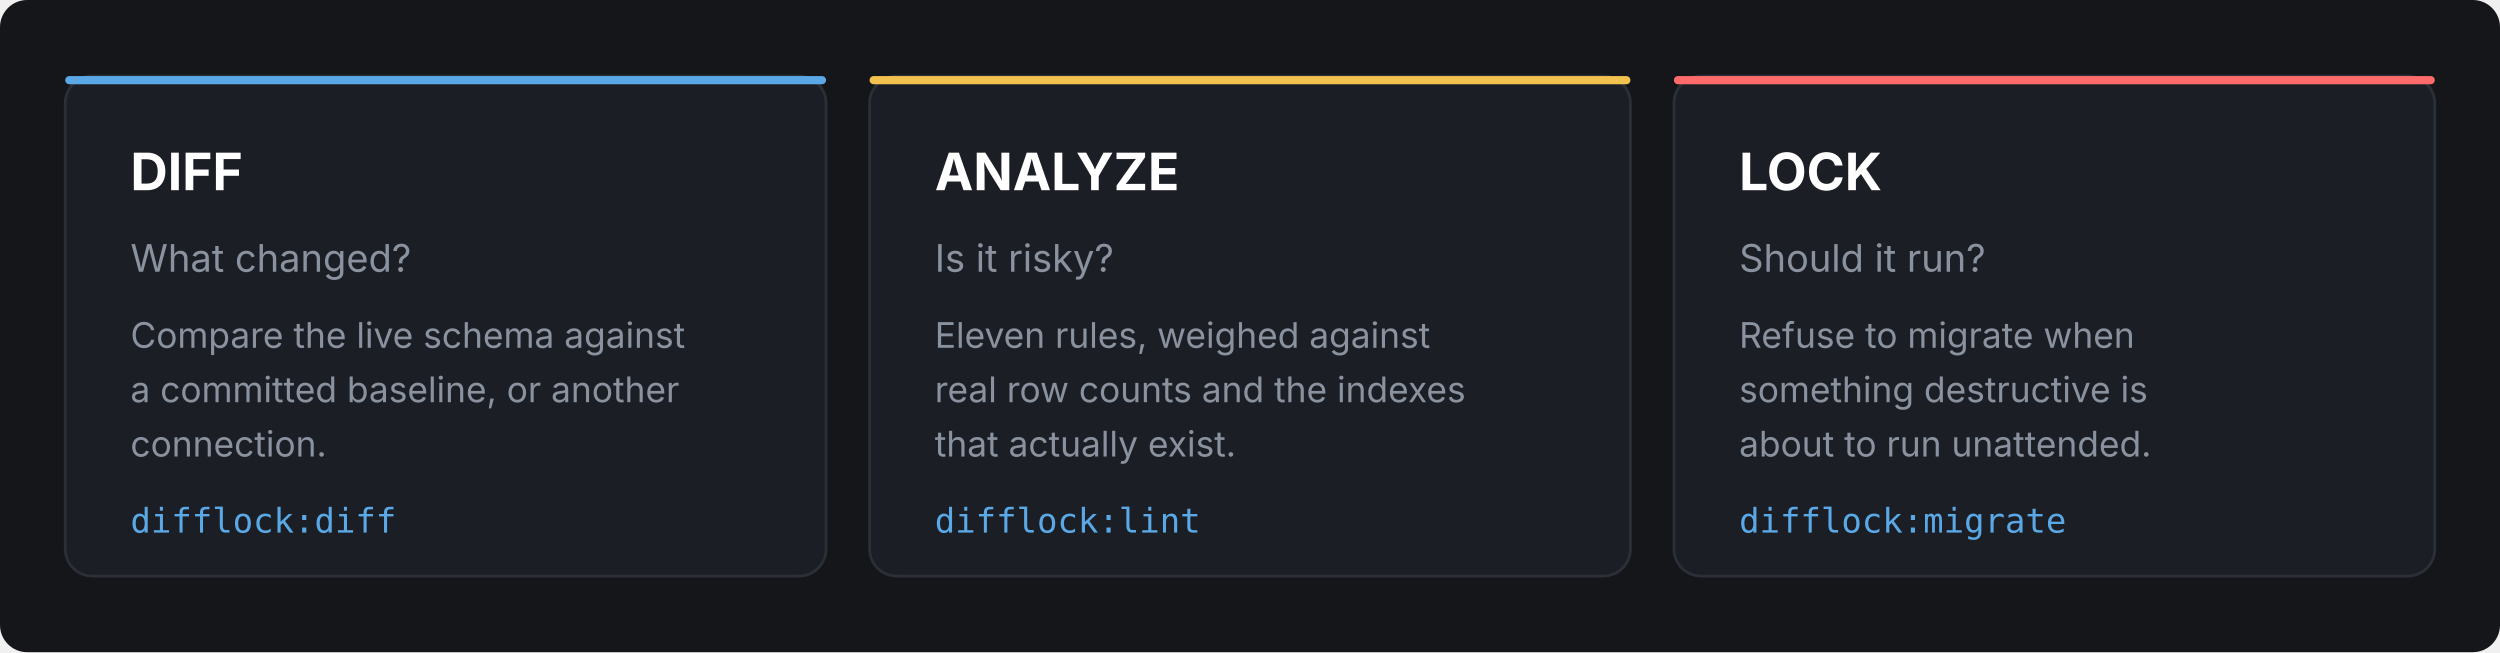
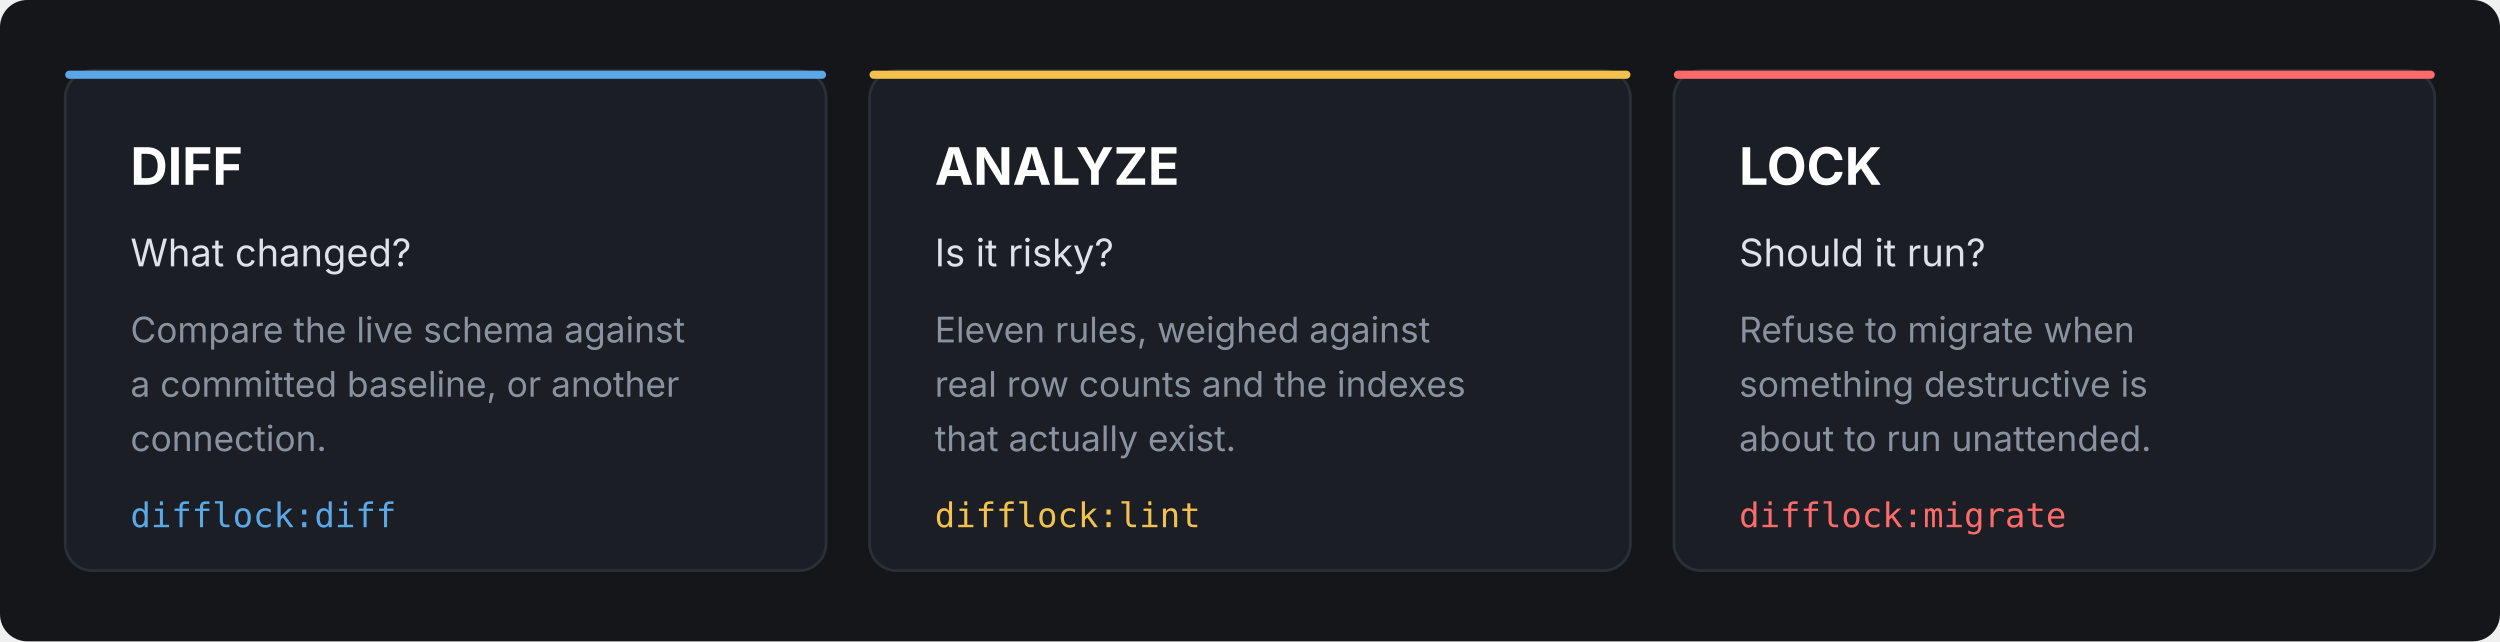
- <svg xmlns="http://www.w3.org/2000/svg" width="920" height="240" viewBox="0 0 920 240" role="img" aria-label="Difflock's three jobs: diff what changed, analyze the risk, lock dangerous changes">
-   <defs>
-     <style>
-       .sans  { font-family: ui-sans-serif, system-ui, -apple-system, "Segoe UI", Inter, Roboto, sans-serif; }
-       .mono  { font-family: ui-monospace, "SF Mono", Menlo, Consolas, monospace; }
-       .card  { fill: #1b1e24; stroke: #2b3038; }
-       .head  { fill: #ffffff; font-weight: 700; }
-       .body  { fill: #8a929f; }
-       .cmd   { fill: #5aa9e6; }
-     </style>
-   </defs>
-   <rect width="920" height="240" rx="10" fill="#14161a" />
-   <g>
-     <rect class="card" x="24" y="28" width="280" height="184" rx="10" />
-     <rect x="24" y="28" width="280" height="3" rx="1.5" fill="#5aa9e6" />
-     <text class="sans head" x="48" y="70" font-size="19">DIFF</text>
-     <text class="sans body" x="48" y="100" font-size="14">What changed?</text>
-     <text class="sans body" x="48" y="128" font-size="13">Compare the live schema against</text>
-     <text class="sans body" x="48" y="148" font-size="13">a committed baseline, or another</text>
-     <text class="sans body" x="48" y="168" font-size="13">connection.</text>
-     <text class="mono cmd" x="48" y="196" font-size="12.5">difflock:diff</text>
-   </g>
-   <g>
-     <rect class="card" x="320" y="28" width="280" height="184" rx="10" />
-     <rect x="320" y="28" width="280" height="3" rx="1.5" fill="#f2c14e" />
-     <text class="sans head" x="344" y="70" font-size="19">ANALYZE</text>
-     <text class="sans body" x="344" y="100" font-size="14">Is it risky?</text>
-     <text class="sans body" x="344" y="128" font-size="13">Eleven rules, weighed against</text>
-     <text class="sans body" x="344" y="148" font-size="13">real row counts and the indexes</text>
-     <text class="sans body" x="344" y="168" font-size="13">that actually exist.</text>
-     <text class="mono cmd" x="344" y="196" font-size="12.5">difflock:lint</text>
-   </g>
-   <g>
-     <rect class="card" x="616" y="28" width="280" height="184" rx="10" />
-     <rect x="616" y="28" width="280" height="3" rx="1.5" fill="#ff6b6b" />
-     <text class="sans head" x="640" y="70" font-size="19">LOCK</text>
-     <text class="sans body" x="640" y="100" font-size="14">Should it run?</text>
-     <text class="sans body" x="640" y="128" font-size="13">Refuse to migrate when</text>
-     <text class="sans body" x="640" y="148" font-size="13">something destructive is</text>
-     <text class="sans body" x="640" y="168" font-size="13">about to run unattended.</text>
-     <text class="mono cmd" x="640" y="196" font-size="12.5">difflock:migrate</text>
+ <svg xmlns="http://www.w3.org/2000/svg" width="920" height="236" viewBox="0 0 920 236" role="img" aria-label="Difflock's three jobs: diff what changed, analyze the risk, lock dangerous changes">
+   <rect width="920" height="236" rx="10" fill="#14161a" />
+   <g font-family="ui-sans-serif, system-ui, -apple-system, Segoe UI, Inter, Roboto, sans-serif">
+     <g>
+       <rect x="24" y="26" width="280" height="184" rx="10" fill="#1b1e24" stroke="#2b3038" />
+       <rect x="24" y="26" width="280" height="3" rx="1.5" fill="#5aa9e6" />
+       <text x="48" y="68" font-size="19" font-weight="700" fill="#ffffff">DIFF</text>
+       <text x="48" y="98" font-size="14" fill="#dfe3e9">What changed?</text>
+       <text x="48" y="126" font-size="13" fill="#8a929f">Compare the live schema against</text>
+       <text x="48" y="146" font-size="13" fill="#8a929f">a committed baseline, or another</text>
+       <text x="48" y="166" font-size="13" fill="#8a929f">connection.</text>
+       <text x="48" y="194" font-size="12.5" fill="#5aa9e6" font-family="ui-monospace, SFMono-Regular, Menlo, Consolas, monospace">difflock:diff</text>
+     </g>
+     <g>
+       <rect x="320" y="26" width="280" height="184" rx="10" fill="#1b1e24" stroke="#2b3038" />
+       <rect x="320" y="26" width="280" height="3" rx="1.5" fill="#f2c14e" />
+       <text x="344" y="68" font-size="19" font-weight="700" fill="#ffffff">ANALYZE</text>
+       <text x="344" y="98" font-size="14" fill="#dfe3e9">Is it risky?</text>
+       <text x="344" y="126" font-size="13" fill="#8a929f">Eleven rules, weighed against</text>
+       <text x="344" y="146" font-size="13" fill="#8a929f">real row counts and the indexes</text>
+       <text x="344" y="166" font-size="13" fill="#8a929f">that actually exist.</text>
+       <text x="344" y="194" font-size="12.5" fill="#f2c14e" font-family="ui-monospace, SFMono-Regular, Menlo, Consolas, monospace">difflock:lint</text>
+     </g>
+     <g>
+       <rect x="616" y="26" width="280" height="184" rx="10" fill="#1b1e24" stroke="#2b3038" />
+       <rect x="616" y="26" width="280" height="3" rx="1.5" fill="#ff6b6b" />
+       <text x="640" y="68" font-size="19" font-weight="700" fill="#ffffff">LOCK</text>
+       <text x="640" y="98" font-size="14" fill="#dfe3e9">Should it run?</text>
+       <text x="640" y="126" font-size="13" fill="#8a929f">Refuse to migrate when</text>
+       <text x="640" y="146" font-size="13" fill="#8a929f">something destructive is</text>
+       <text x="640" y="166" font-size="13" fill="#8a929f">about to run unattended.</text>
+       <text x="640" y="194" font-size="12.5" fill="#ff6b6b" font-family="ui-monospace, SFMono-Regular, Menlo, Consolas, monospace">difflock:migrate</text>
+     </g>
  </g>
</svg>
